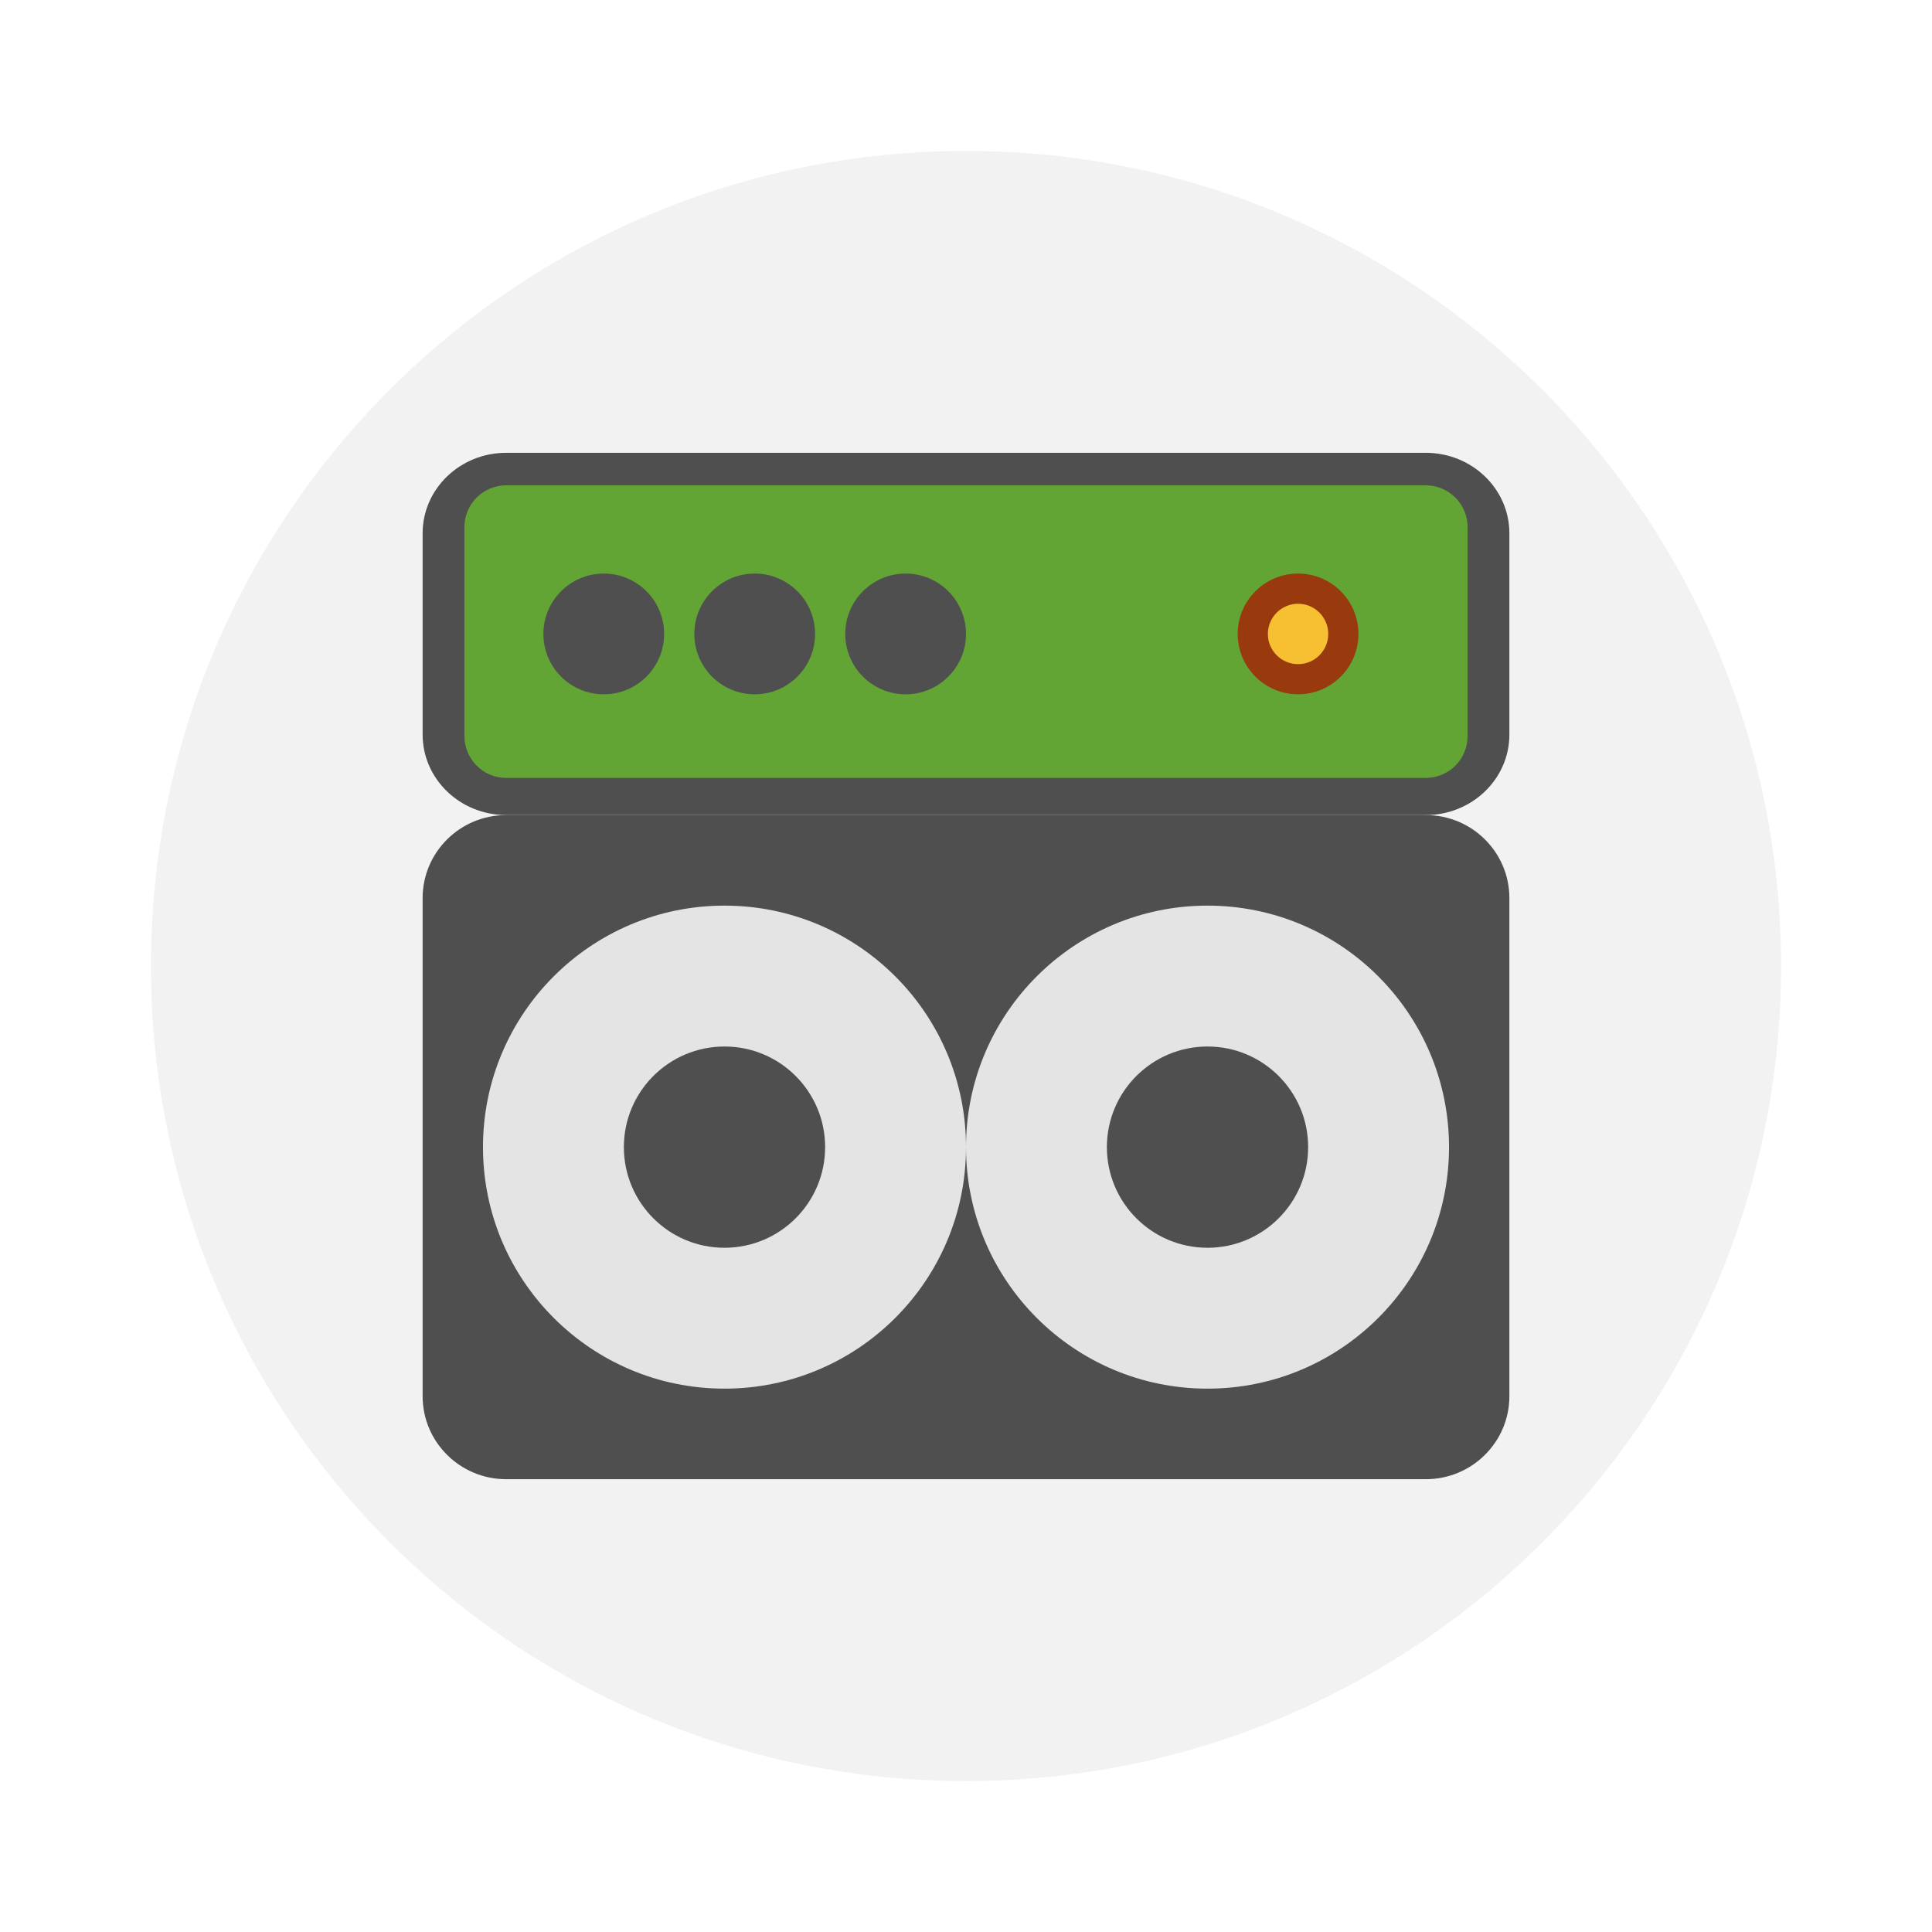
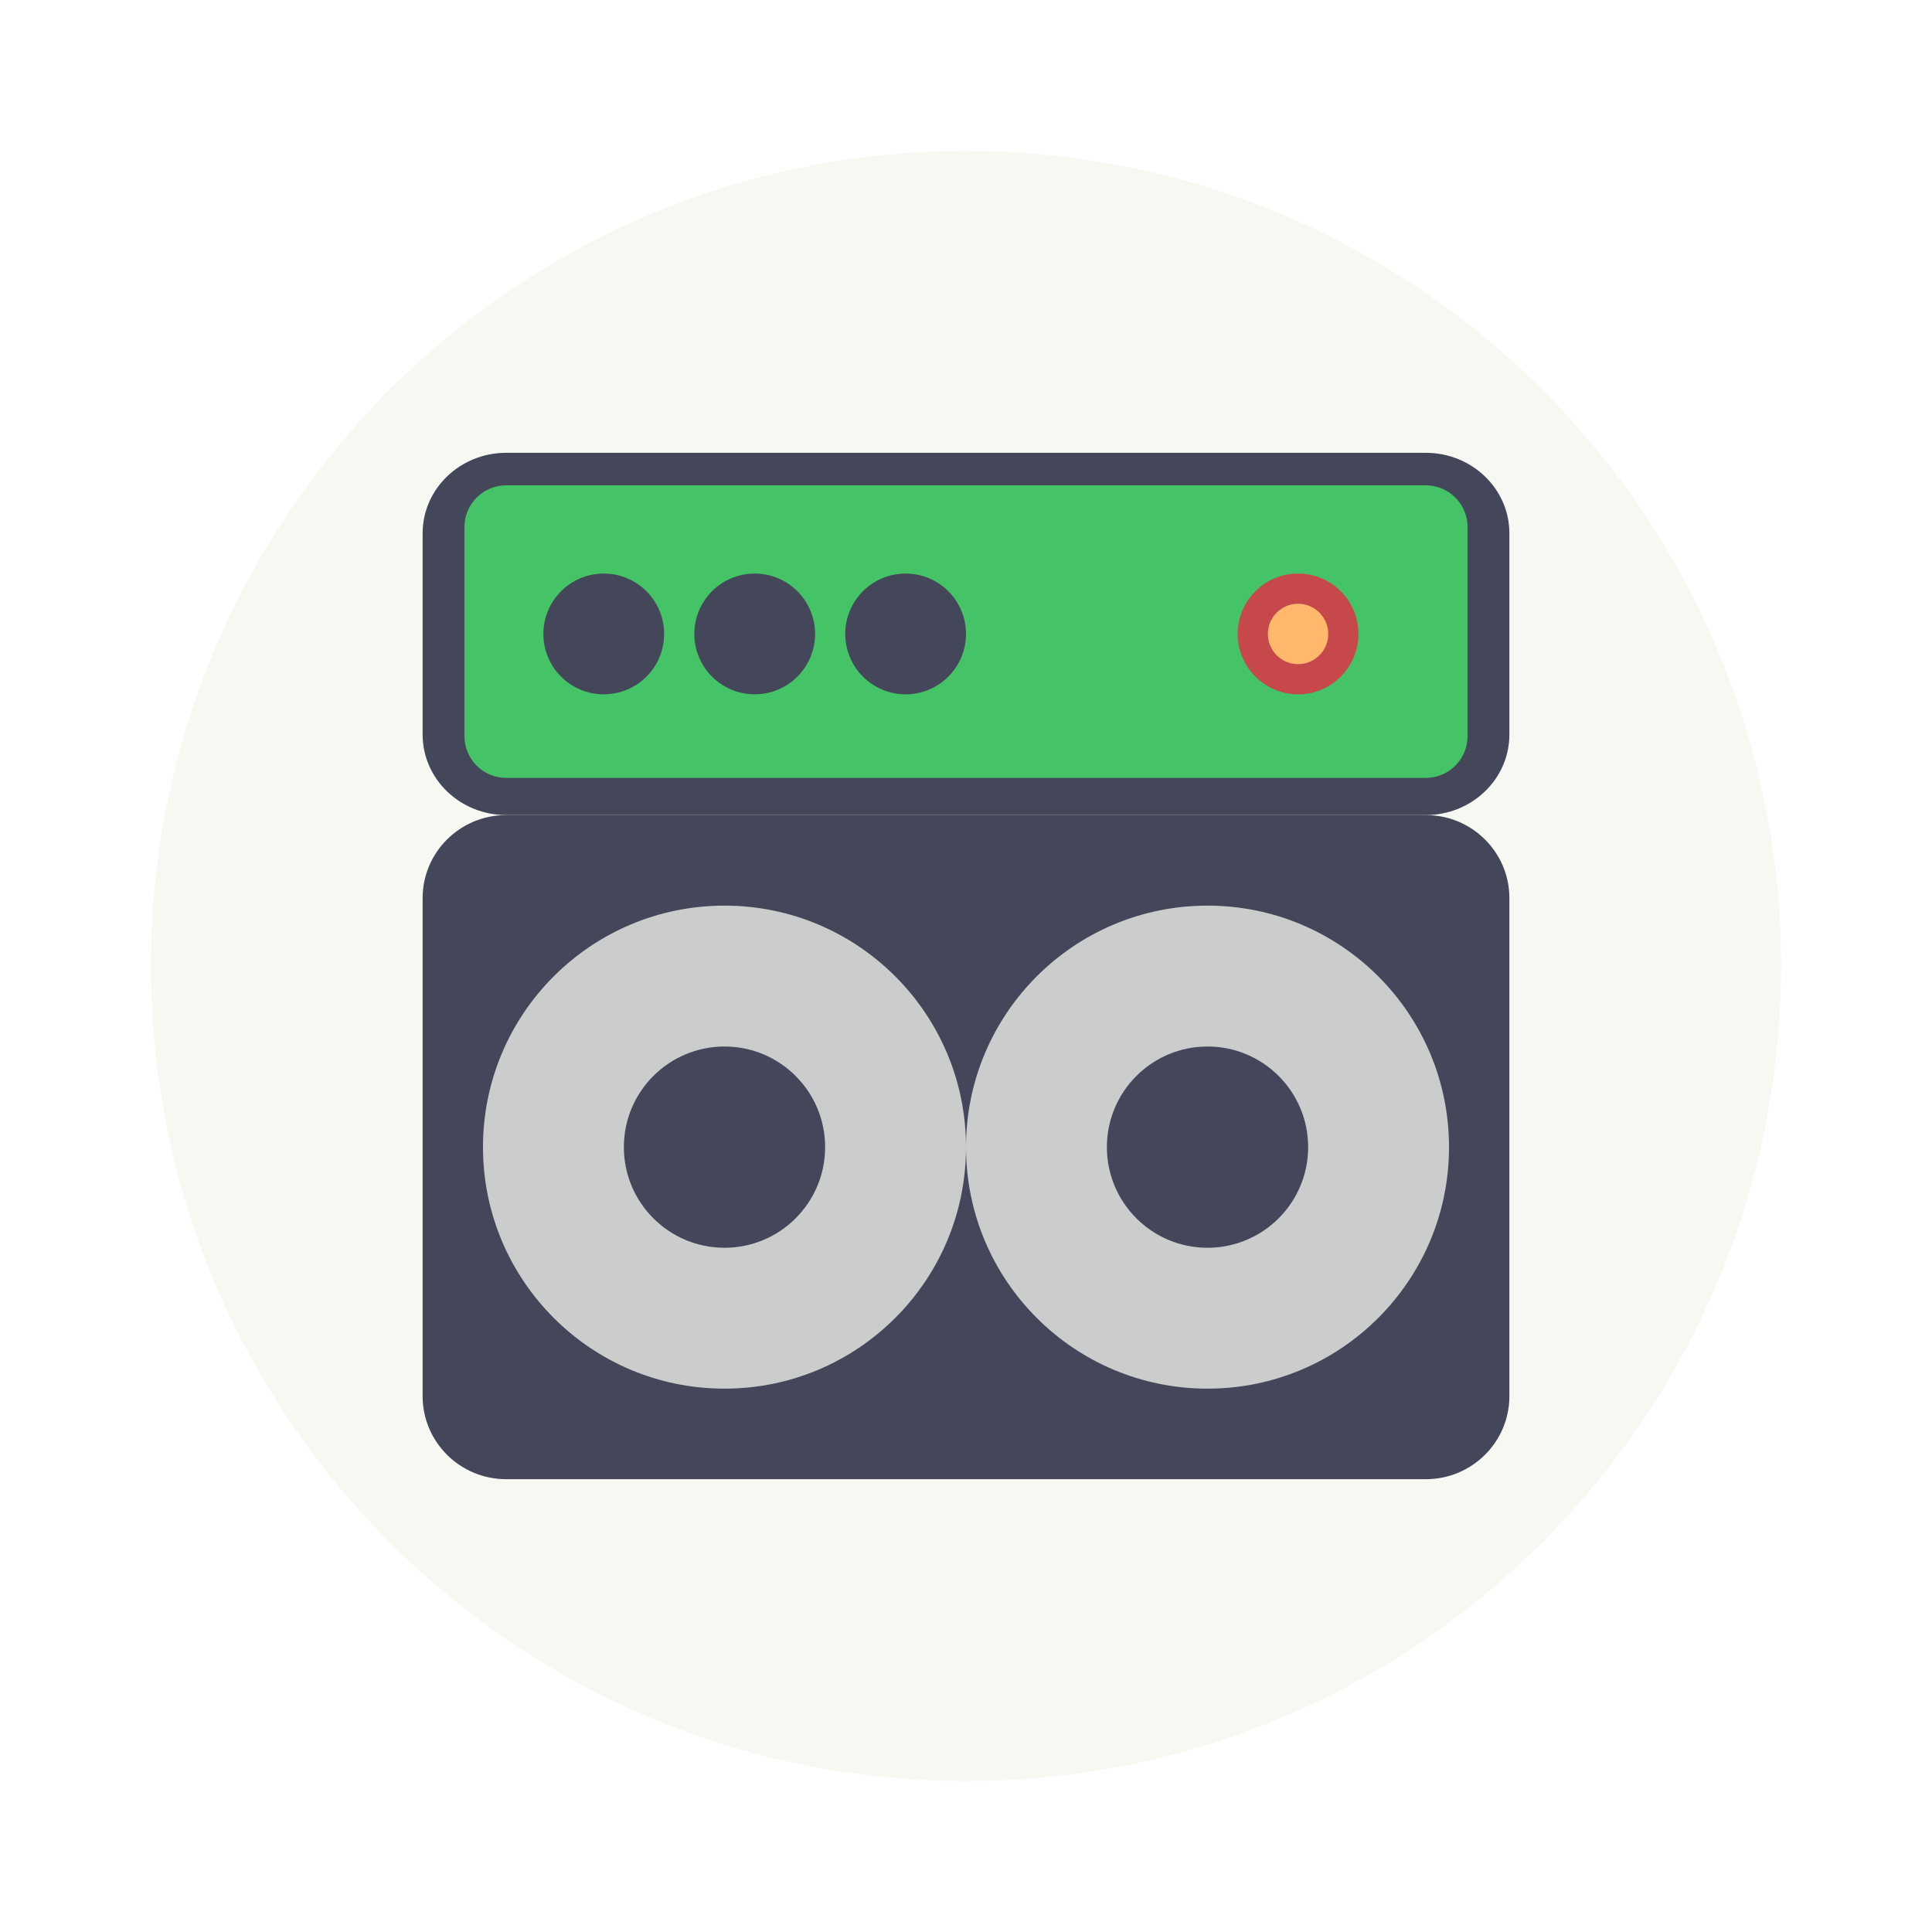
- <svg xmlns="http://www.w3.org/2000/svg" width="64" height="64" version="1">
-   <circle cx="32" cy="32" r="27" fill="#f2f2f2" stroke-linecap="square" stroke-width=".927" />
-   <g transform="matrix(.69231 0 0 .69231 9.8462 9.8462)">
-     <g transform="translate(2)" fill="#4f4f4f">
-       <rect x="4" y="24.778" width="52" height="31.778" rx="4" ry="3.972" stroke-width=".905" />
-       <rect x="4" y="7.444" width="52" height="17.333" rx="4" ry="3.852" stroke-width=".855" />
+ <svg xmlns="http://www.w3.org/2000/svg" width="64" height="64" version="1" id="svg28">
+   <defs id="defs32" />
+   <circle cx="32" cy="32" r="27" fill="#f8f8f2" stroke-linecap="square" stroke-width=".927" id="circle2" />
+   <g transform="matrix(.69231 0 0 .69231 9.8462 9.8462)" id="g26">
+     <g transform="translate(2)" fill="#44475a" id="g8">
+       <rect x="4" y="24.778" width="52" height="31.778" rx="4" ry="3.972" stroke-width=".905" id="rect4" />
+       <rect x="4" y="7.444" width="52" height="17.333" rx="4" ry="3.852" stroke-width=".855" id="rect6" />
    </g>
-     <path d="m20.444 29.111a11.556 11.556 0 0 0-11.556 11.556 11.556 11.556 0 0 0 11.556 11.556 11.556 11.556 0 0 0 11.556-11.556 11.556 11.556 0 0 0-11.556-11.556zm0 6.741a4.815 4.815 0 0 1 4.815 4.815 4.815 4.815 0 0 1-4.815 4.815 4.815 4.815 0 0 1-4.815-4.815 4.815 4.815 0 0 1 4.815-4.815z" fill="#e4e4e4" stroke-width=".963" />
-     <rect x="8" y="9" width="48" height="14" rx="2" ry="2" fill="#63a535" />
-     <circle cx="14.667" cy="16.111" r="2.889" fill="#4f4f4f" stroke-width=".963" />
-     <rect x="45" y="13.222" width="5.778" height="5.778" rx="2.889" ry="2.889" fill="#983a0e" stroke-width=".963" />
-     <rect x="46.444" y="14.667" width="2.889" height="2.889" rx="1.444" ry="1.444" fill="#f7bf32" stroke-width="1.444" />
-     <circle cx="21.889" cy="16.111" r="2.889" fill="#4f4f4f" stroke-width=".963" />
-     <circle cx="29.111" cy="16.111" r="2.889" fill="#4f4f4f" stroke-width=".963" />
-     <path d="m43.556 29.111a11.556 11.556 0 0 0-11.556 11.556 11.556 11.556 0 0 0 11.556 11.556 11.556 11.556 0 0 0 11.556-11.556 11.556 11.556 0 0 0-11.556-11.556zm0 6.741a4.815 4.815 0 0 1 4.815 4.815 4.815 4.815 0 0 1-4.815 4.815 4.815 4.815 0 0 1-4.815-4.815 4.815 4.815 0 0 1 4.815-4.815z" fill="#e4e4e4" stroke-width=".963" />
+     <path d="m20.444 29.111a11.556 11.556 0 0 0-11.556 11.556 11.556 11.556 0 0 0 11.556 11.556 11.556 11.556 0 0 0 11.556-11.556 11.556 11.556 0 0 0-11.556-11.556zm0 6.741a4.815 4.815 0 0 1 4.815 4.815 4.815 4.815 0 0 1-4.815 4.815 4.815 4.815 0 0 1-4.815-4.815 4.815 4.815 0 0 1 4.815-4.815z" fill="#cbcccc" stroke-width=".963" id="path10" />
+     <rect x="8" y="9" width="48" height="14" rx="2" ry="2" fill="#63a535" id="rect12" style="fill:#44c367" />
+     <circle cx="14.667" cy="16.111" r="2.889" fill="#44475a" stroke-width=".963" id="circle14" />
+     <rect x="45" y="13.222" width="5.778" height="5.778" rx="2.889" ry="2.889" fill="#983a0e" stroke-width=".963" id="rect16" style="fill:#c7484a" />
+     <rect x="46.444" y="14.667" width="2.889" height="2.889" rx="1.444" ry="1.444" fill="#f7bf32" stroke-width="1.444" id="rect18" style="fill:#ffb86c" />
+     <circle cx="21.889" cy="16.111" r="2.889" fill="#44475a" stroke-width=".963" id="circle20" />
+     <circle cx="29.111" cy="16.111" r="2.889" fill="#44475a" stroke-width=".963" id="circle22" />
+     <path d="m43.556 29.111a11.556 11.556 0 0 0-11.556 11.556 11.556 11.556 0 0 0 11.556 11.556 11.556 11.556 0 0 0 11.556-11.556 11.556 11.556 0 0 0-11.556-11.556zm0 6.741a4.815 4.815 0 0 1 4.815 4.815 4.815 4.815 0 0 1-4.815 4.815 4.815 4.815 0 0 1-4.815-4.815 4.815 4.815 0 0 1 4.815-4.815z" fill="#cbcccc" stroke-width=".963" id="path24" />
  </g>
</svg>
